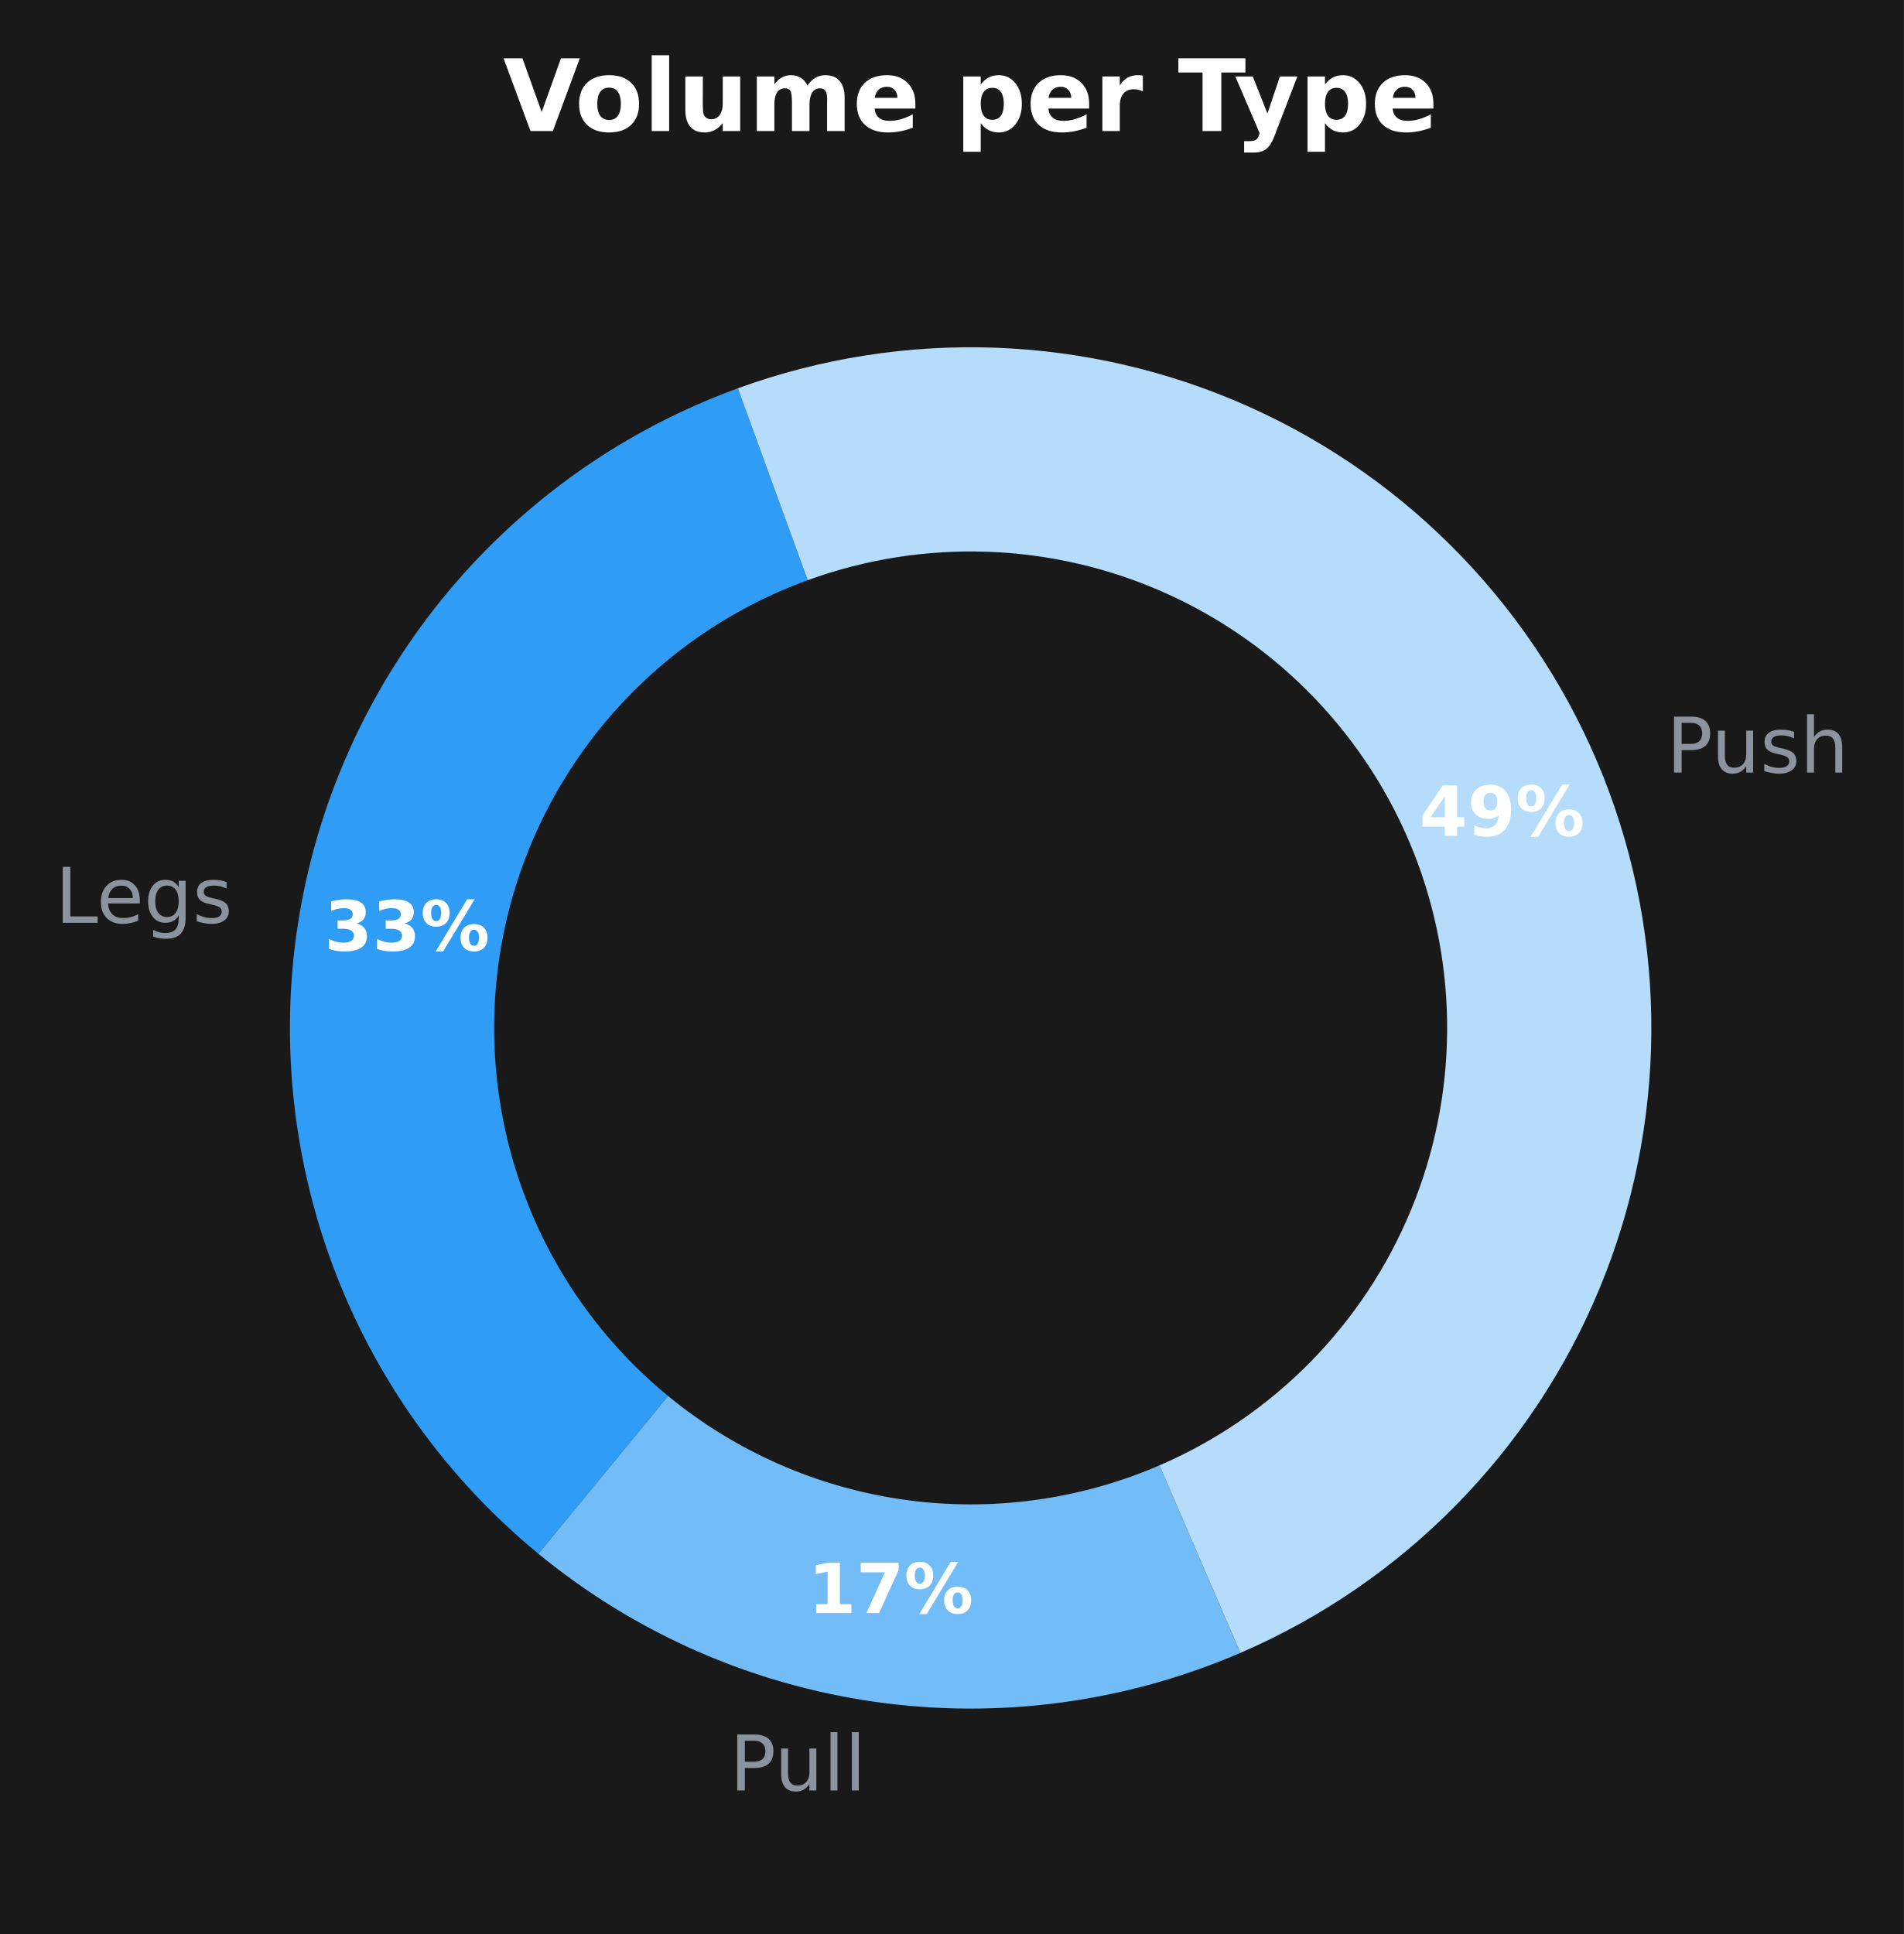
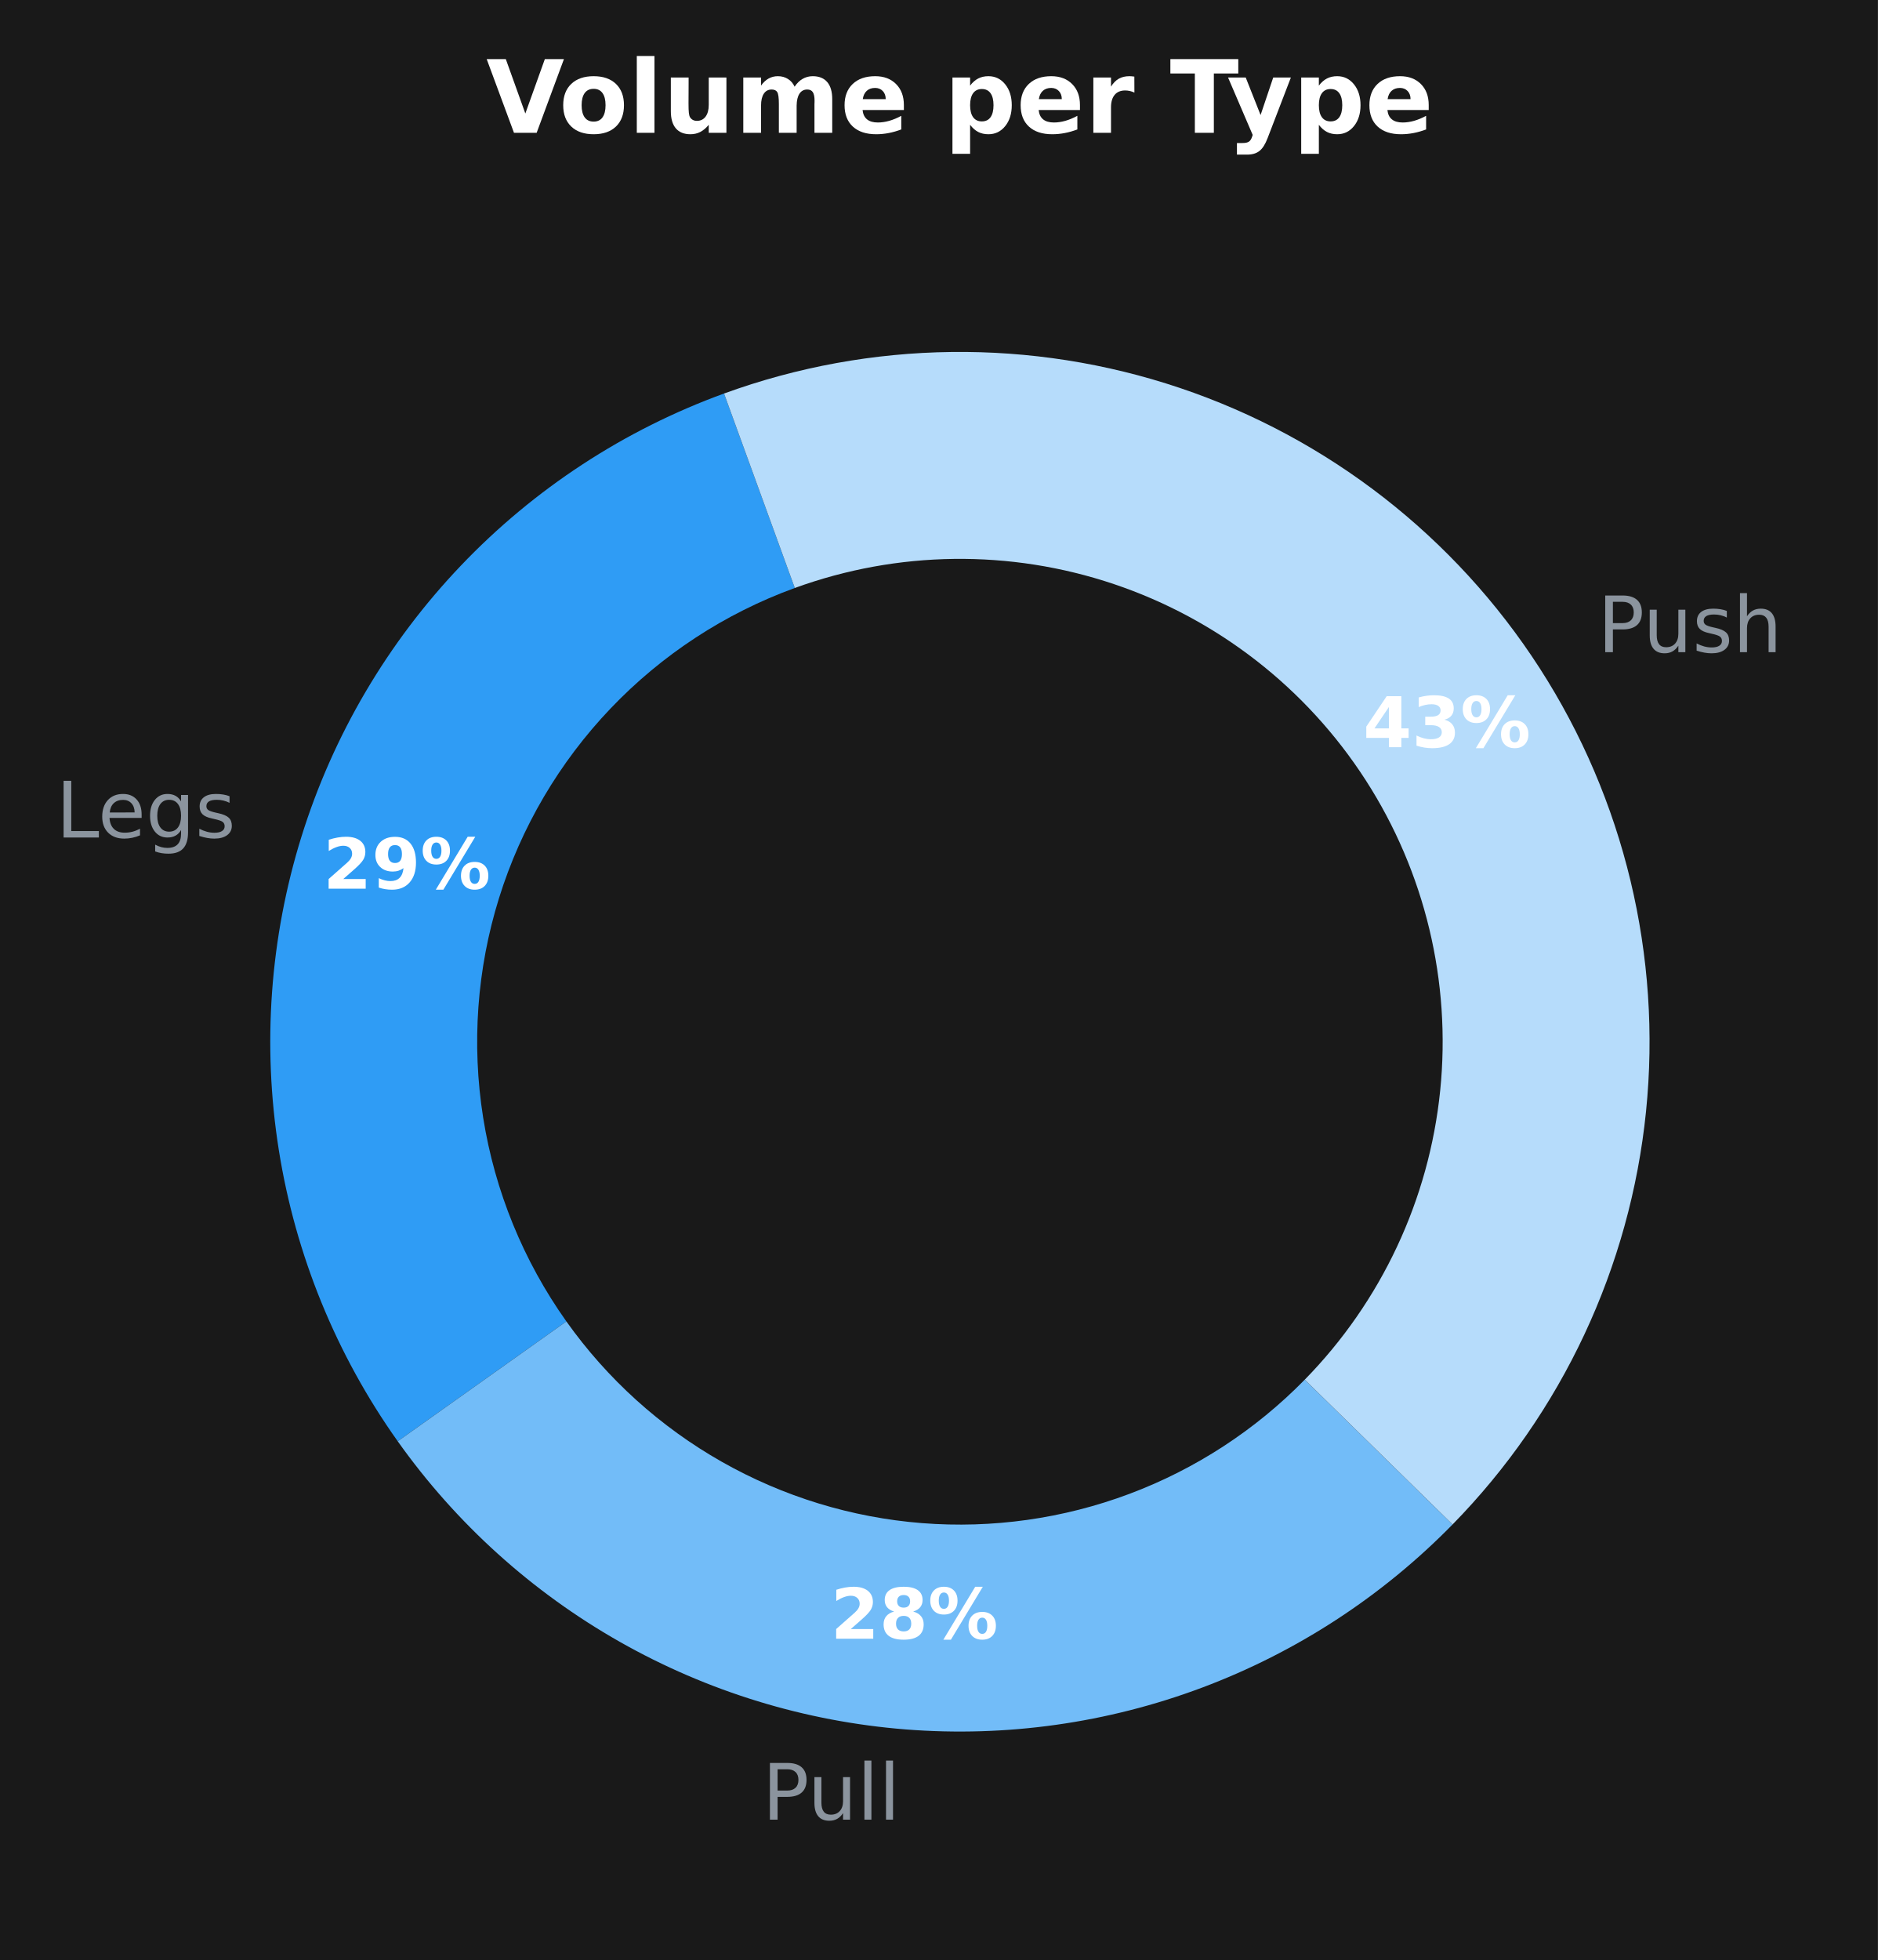
- <svg xmlns="http://www.w3.org/2000/svg" xmlns:xlink="http://www.w3.org/1999/xlink" width="248.1pt" height="252.038pt" viewBox="0 0 248.1 252.038" version="1.1">
+ <svg xmlns="http://www.w3.org/2000/svg" xmlns:xlink="http://www.w3.org/1999/xlink" width="241.546pt" height="252.038pt" viewBox="0 0 241.546 252.038" version="1.1">
  <defs>
    <style type="text/css">*{stroke-linejoin: round; stroke-linecap: butt}</style>
  </defs>
  <g id="figure_1">
    <g id="patch_1">
-       <path d="M 0 252.038  L 248.1 252.038  L 248.1 0  L 0 0  z " style="fill: #191919" />
+       <path d="M 0 252.038  L 241.546 252.038  L 241.546 0  L 0 0  z " style="fill: #191919" />
    </g>
    <g id="axes_1">
      <g id="patch_2">
-         <path d="M 96.146 50.603  C 81.444 55.955 68.416 65.101 58.389 77.112  C 48.363 89.122 41.69 103.574 39.051 118.996  C 36.412 134.417 37.899 150.265 43.362 164.926  C 48.824 179.588 58.069 192.546 70.155 202.481  L 87.054 181.924  C 78.593 174.969 72.122 165.899 68.298 155.636  C 64.475 145.373 63.434 134.279 65.281 123.484  C 67.128 112.689 71.799 102.573 78.818 94.166  C 85.836 85.758 94.956 79.356 105.247 75.61  z " style="fill: #2f9cf5" />
+         <path d="M 93.128 50.603  C 80.295 55.274 68.712 62.847 59.285 72.728  C 49.858 82.61 42.839 94.536 38.777 107.575  C 34.715 120.614 33.718 134.416 35.865 147.903  C 38.013 161.391 43.246 174.201 51.156 185.334  L 72.849 169.921  C 67.312 162.128 63.649 153.161 62.146 143.72  C 60.643 134.279 61.34 124.617 64.184 115.49  C 67.027 106.363 71.94 98.014 78.539 91.097  C 85.138 84.18 93.246 78.879 102.229 75.61  z " style="fill: #2f9cf5" />
      </g>
      <g id="patch_3">
-         <path d="M 70.155 202.481  C 82.743 212.829 97.943 219.511 114.079 221.79  C 130.215 224.069 146.671 221.858 161.633 215.401  L 151.088 190.968  C 140.615 195.488 129.096 197.036 117.801 195.441  C 106.506 193.845 95.866 189.168 87.054 181.924  z " style="fill: #72bcf8" />
+         <path d="M 51.156 185.334  C 58.672 195.914 68.42 204.716 79.709 211.118  C 90.999 217.52 103.556 221.367 116.494 222.388  C 129.432 223.408 142.438 221.576 154.591 217.022  C 166.744 212.468 177.751 205.303 186.833 196.032  L 167.823 177.409  C 161.465 183.899 153.761 188.915 145.254 192.103  C 136.746 195.291 127.643 196.573 118.586 195.859  C 109.529 195.145 100.739 192.452 92.836 187.97  C 84.934 183.489 78.111 177.327 72.849 169.921  z " style="fill: #72bcf8" />
      </g>
      <g id="patch_4">
-         <path d="M 161.633 215.401  C 182.814 206.26 199.615 189.207 208.441 167.892  C 217.266 146.578 217.437 122.639 208.918 101.2  C 200.399 79.762 183.843 62.47 162.795 53.026  C 141.747 43.583 117.824 42.713 96.146 50.603  L 105.247 75.61  C 120.422 70.087 137.168 70.695 151.902 77.306  C 166.635 83.916 178.224 96.021 184.188 111.028  C 190.151 126.035 190.031 142.792 183.854 157.712  C 177.676 172.632 165.915 184.569 151.088 190.968  z " style="fill: #b6dcfb" />
+         <path d="M 186.833 196.032  C 200.903 181.668 209.681 162.938 211.715 142.933  C 213.75 122.929 208.923 102.815 198.032 85.913  C 187.141 69.01 170.82 56.303 151.763 49.888  C 132.706 43.474 112.023 43.726 93.128 50.603  L 102.229 75.61  C 115.456 70.796 129.934 70.619 143.274 75.109  C 156.614 79.599 168.039 88.494 175.662 100.326  C 183.286 112.158 186.665 126.238 185.241 140.241  C 183.816 154.244 177.672 167.355 167.823 177.409  z " style="fill: #b6dcfb" />
      </g>
      <g id="matplotlib.axis_1" />
      <g id="matplotlib.axis_2" />
      <g id="text_1">
-         <g style="fill: #8b949e" transform="translate(7.2 120.2588) scale(0.1 -0.1)">
+         <g style="fill: #8b949e" transform="translate(7.2 107.696) scale(0.1 -0.1)">
          <defs>
            <path id="DejaVuSans-4c" d="M 628 4666  L 1259 4666  L 1259 531  L 3531 531  L 3531 0  L 628 0  L 628 4666  z " transform="scale(0.015625)" />
            <path id="DejaVuSans-65" d="M 3597 1894  L 3597 1613  L 953 1613  Q 991 1019 1311 708  Q 1631 397 2203 397  Q 2534 397 2845 478  Q 3156 559 3463 722  L 3463 178  Q 3153 47 2828 -22  Q 2503 -91 2169 -91  Q 1331 -91 842 396  Q 353 884 353 1716  Q 353 2575 817 3079  Q 1281 3584 2069 3584  Q 2775 3584 3186 3129  Q 3597 2675 3597 1894  z M 3022 2063  Q 3016 2534 2758 2815  Q 2500 3097 2075 3097  Q 1594 3097 1305 2825  Q 1016 2553 972 2059  L 3022 2063  z " transform="scale(0.015625)" />
            <path id="DejaVuSans-67" d="M 2906 1791  Q 2906 2416 2648 2759  Q 2391 3103 1925 3103  Q 1463 3103 1205 2759  Q 947 2416 947 1791  Q 947 1169 1205 825  Q 1463 481 1925 481  Q 2391 481 2648 825  Q 2906 1169 2906 1791  z M 3481 434  Q 3481 -459 3084 -895  Q 2688 -1331 1869 -1331  Q 1566 -1331 1297 -1286  Q 1028 -1241 775 -1147  L 775 -588  Q 1028 -725 1275 -790  Q 1522 -856 1778 -856  Q 2344 -856 2625 -561  Q 2906 -266 2906 331  L 2906 616  Q 2728 306 2450 153  Q 2172 0 1784 0  Q 1141 0 747 490  Q 353 981 353 1791  Q 353 2603 747 3093  Q 1141 3584 1784 3584  Q 2172 3584 2450 3431  Q 2728 3278 2906 2969  L 2906 3500  L 3481 3500  L 3481 434  z " transform="scale(0.015625)" />
            <path id="DejaVuSans-73" d="M 2834 3397  L 2834 2853  Q 2591 2978 2328 3040  Q 2066 3103 1784 3103  Q 1356 3103 1142 2972  Q 928 2841 928 2578  Q 928 2378 1081 2264  Q 1234 2150 1697 2047  L 1894 2003  Q 2506 1872 2764 1633  Q 3022 1394 3022 966  Q 3022 478 2636 193  Q 2250 -91 1575 -91  Q 1294 -91 989 -36  Q 684 19 347 128  L 347 722  Q 666 556 975 473  Q 1284 391 1588 391  Q 1994 391 2212 530  Q 2431 669 2431 922  Q 2431 1156 2273 1281  Q 2116 1406 1581 1522  L 1381 1569  Q 847 1681 609 1914  Q 372 2147 372 2553  Q 372 3047 722 3315  Q 1072 3584 1716 3584  Q 2034 3584 2315 3537  Q 2597 3491 2834 3397  z " transform="scale(0.015625)" />
          </defs>
          <use xlink:href="#DejaVuSans-4c" />
          <use xlink:href="#DejaVuSans-65" transform="translate(53.96289 0)" />
          <use xlink:href="#DejaVuSans-67" transform="translate(115.4863 0)" />
          <use xlink:href="#DejaVuSans-73" transform="translate(178.9629 0)" />
        </g>
      </g>
      <g id="text_2">
-         <g style="fill: #ffffff" transform="translate(42.26922 123.873) scale(0.09 -0.09)">
+         <g style="fill: #ffffff" transform="translate(41.55594 114.2796) scale(0.09 -0.09)">
          <defs>
-             <path id="DejaVuSans-Bold-33" d="M 2981 2516  Q 3453 2394 3698 2092  Q 3944 1791 3944 1325  Q 3944 631 3412 270  Q 2881 -91 1863 -91  Q 1503 -91 1142 -33  Q 781 25 428 141  L 428 1069  Q 766 900 1098 814  Q 1431 728 1753 728  Q 2231 728 2486 893  Q 2741 1059 2741 1369  Q 2741 1688 2480 1852  Q 2219 2016 1709 2016  L 1228 2016  L 1228 2791  L 1734 2791  Q 2188 2791 2409 2933  Q 2631 3075 2631 3366  Q 2631 3634 2415 3781  Q 2200 3928 1806 3928  Q 1516 3928 1219 3862  Q 922 3797 628 3669  L 628 4550  Q 984 4650 1334 4700  Q 1684 4750 2022 4750  Q 2931 4750 3382 4451  Q 3834 4153 3834 3553  Q 3834 3144 3618 2883  Q 3403 2622 2981 2516  z " transform="scale(0.015625)" />
+             <path id="DejaVuSans-Bold-32" d="M 1844 884  L 3897 884  L 3897 0  L 506 0  L 506 884  L 2209 2388  Q 2438 2594 2547 2791  Q 2656 2988 2656 3200  Q 2656 3528 2436 3728  Q 2216 3928 1850 3928  Q 1569 3928 1234 3808  Q 900 3688 519 3450  L 519 4475  Q 925 4609 1322 4679  Q 1719 4750 2100 4750  Q 2938 4750 3402 4381  Q 3866 4013 3866 3353  Q 3866 2972 3669 2642  Q 3472 2313 2841 1759  L 1844 884  z " transform="scale(0.015625)" />
+             <path id="DejaVuSans-Bold-39" d="M 641 103  L 641 966  Q 928 831 1190 764  Q 1453 697 1709 697  Q 2247 697 2547 995  Q 2847 1294 2900 1881  Q 2688 1725 2447 1647  Q 2206 1569 1925 1569  Q 1209 1569 770 1986  Q 331 2403 331 3084  Q 331 3838 820 4291  Q 1309 4744 2131 4744  Q 3044 4744 3544 4128  Q 4044 3513 4044 2388  Q 4044 1231 3459 570  Q 2875 -91 1856 -91  Q 1528 -91 1228 -42  Q 928 6 641 103  z M 2125 2350  Q 2441 2350 2600 2554  Q 2759 2759 2759 3169  Q 2759 3575 2600 3781  Q 2441 3988 2125 3988  Q 1809 3988 1650 3781  Q 1491 3575 1491 3169  Q 1491 2759 1650 2554  Q 1809 2350 2125 2350  z " transform="scale(0.015625)" />
            <path id="DejaVuSans-Bold-25" d="M 4959 1925  Q 4738 1925 4616 1733  Q 4494 1541 4494 1184  Q 4494 825 4614 633  Q 4734 441 4959 441  Q 5184 441 5303 633  Q 5422 825 5422 1184  Q 5422 1541 5301 1733  Q 5181 1925 4959 1925  z M 4959 2450  Q 5541 2450 5875 2112  Q 6209 1775 6209 1184  Q 6209 594 5875 251  Q 5541 -91 4959 -91  Q 4378 -91 4042 251  Q 3706 594 3706 1184  Q 3706 1772 4042 2111  Q 4378 2450 4959 2450  z M 2094 -91  L 1403 -91  L 4319 4750  L 5013 4750  L 2094 -91  z M 1453 4750  Q 2034 4750 2367 4411  Q 2700 4072 2700 3481  Q 2700 2891 2367 2550  Q 2034 2209 1453 2209  Q 872 2209 539 2550  Q 206 2891 206 3481  Q 206 4072 539 4411  Q 872 4750 1453 4750  z M 1453 4225  Q 1228 4225 1106 4031  Q 984 3838 984 3481  Q 984 3122 1106 2926  Q 1228 2731 1453 2731  Q 1678 2731 1798 2926  Q 1919 3122 1919 3481  Q 1919 3838 1797 4031  Q 1675 4225 1453 4225  z " transform="scale(0.015625)" />
          </defs>
-           <use xlink:href="#DejaVuSans-Bold-33" />
-           <use xlink:href="#DejaVuSans-Bold-33" transform="translate(69.58008 0)" />
+           <use xlink:href="#DejaVuSans-Bold-32" />
+           <use xlink:href="#DejaVuSans-Bold-39" transform="translate(69.58008 0)" />
          <use xlink:href="#DejaVuSans-Bold-25" transform="translate(139.1602 0)" />
        </g>
      </g>
      <g id="text_3">
-         <g style="fill: #8b949e" transform="translate(95.09013 233.3329) scale(0.1 -0.1)">
+         <g style="fill: #8b949e" transform="translate(98.04873 233.9899) scale(0.1 -0.1)">
          <defs>
            <path id="DejaVuSans-50" d="M 1259 4147  L 1259 2394  L 2053 2394  Q 2494 2394 2734 2622  Q 2975 2850 2975 3272  Q 2975 3691 2734 3919  Q 2494 4147 2053 4147  L 1259 4147  z M 628 4666  L 2053 4666  Q 2838 4666 3239 4311  Q 3641 3956 3641 3272  Q 3641 2581 3239 2228  Q 2838 1875 2053 1875  L 1259 1875  L 1259 0  L 628 0  L 628 4666  z " transform="scale(0.015625)" />
            <path id="DejaVuSans-75" d="M 544 1381  L 544 3500  L 1119 3500  L 1119 1403  Q 1119 906 1312 657  Q 1506 409 1894 409  Q 2359 409 2629 706  Q 2900 1003 2900 1516  L 2900 3500  L 3475 3500  L 3475 0  L 2900 0  L 2900 538  Q 2691 219 2414 64  Q 2138 -91 1772 -91  Q 1169 -91 856 284  Q 544 659 544 1381  z M 1991 3584  L 1991 3584  z " transform="scale(0.015625)" />
            <path id="DejaVuSans-6c" d="M 603 4863  L 1178 4863  L 1178 0  L 603 0  L 603 4863  z " transform="scale(0.015625)" />
          </defs>
          <use xlink:href="#DejaVuSans-50" />
          <use xlink:href="#DejaVuSans-75" transform="translate(58.55273 0)" />
          <use xlink:href="#DejaVuSans-6c" transform="translate(121.9316 0)" />
          <use xlink:href="#DejaVuSans-6c" transform="translate(149.7148 0)" />
        </g>
      </g>
      <g id="text_4">
-         <g style="fill: #ffffff" transform="translate(105.2927 210.2205) scale(0.09 -0.09)">
+         <g style="fill: #ffffff" transform="translate(106.8387 210.7223) scale(0.09 -0.09)">
          <defs>
-             <path id="DejaVuSans-Bold-31" d="M 750 831  L 1813 831  L 1813 3847  L 722 3622  L 722 4441  L 1806 4666  L 2950 4666  L 2950 831  L 4013 831  L 4013 0  L 750 0  L 750 831  z " transform="scale(0.015625)" />
-             <path id="DejaVuSans-Bold-37" d="M 428 4666  L 3944 4666  L 3944 3988  L 2125 0  L 953 0  L 2675 3781  L 428 3781  L 428 4666  z " transform="scale(0.015625)" />
+             <path id="DejaVuSans-Bold-38" d="M 2228 2088  Q 1891 2088 1709 1903  Q 1528 1719 1528 1375  Q 1528 1031 1709 848  Q 1891 666 2228 666  Q 2563 666 2741 848  Q 2919 1031 2919 1375  Q 2919 1722 2741 1905  Q 2563 2088 2228 2088  z M 1350 2484  Q 925 2613 709 2878  Q 494 3144 494 3541  Q 494 4131 934 4440  Q 1375 4750 2228 4750  Q 3075 4750 3515 4442  Q 3956 4134 3956 3541  Q 3956 3144 3739 2878  Q 3522 2613 3097 2484  Q 3572 2353 3814 2058  Q 4056 1763 4056 1313  Q 4056 619 3595 264  Q 3134 -91 2228 -91  Q 1319 -91 855 264  Q 391 619 391 1313  Q 391 1763 633 2058  Q 875 2353 1350 2484  z M 1631 3419  Q 1631 3141 1786 2991  Q 1941 2841 2228 2841  Q 2509 2841 2662 2991  Q 2816 3141 2816 3419  Q 2816 3697 2662 3845  Q 2509 3994 2228 3994  Q 1941 3994 1786 3844  Q 1631 3694 1631 3419  z " transform="scale(0.015625)" />
          </defs>
-           <use xlink:href="#DejaVuSans-Bold-31" />
-           <use xlink:href="#DejaVuSans-Bold-37" transform="translate(69.58008 0)" />
+           <use xlink:href="#DejaVuSans-Bold-32" />
+           <use xlink:href="#DejaVuSans-Bold-38" transform="translate(69.58008 0)" />
          <use xlink:href="#DejaVuSans-Bold-25" transform="translate(139.1602 0)" />
        </g>
      </g>
      <g id="text_5">
-         <g style="fill: #8b949e" transform="translate(217.1613 100.6839) scale(0.1 -0.1)">
+         <g style="fill: #8b949e" transform="translate(205.4886 83.86737) scale(0.1 -0.1)">
          <defs>
            <path id="DejaVuSans-68" d="M 3513 2113  L 3513 0  L 2938 0  L 2938 2094  Q 2938 2591 2744 2837  Q 2550 3084 2163 3084  Q 1697 3084 1428 2787  Q 1159 2491 1159 1978  L 1159 0  L 581 0  L 581 4863  L 1159 4863  L 1159 2956  Q 1366 3272 1645 3428  Q 1925 3584 2291 3584  Q 2894 3584 3203 3211  Q 3513 2838 3513 2113  z " transform="scale(0.015625)" />
          </defs>
          <use xlink:href="#DejaVuSans-50" />
          <use xlink:href="#DejaVuSans-75" transform="translate(58.55273 0)" />
          <use xlink:href="#DejaVuSans-73" transform="translate(121.9316 0)" />
          <use xlink:href="#DejaVuSans-68" transform="translate(174.0312 0)" />
        </g>
      </g>
      <g id="text_6">
-         <g style="fill: #ffffff" transform="translate(184.9573 108.925) scale(0.09 -0.09)">
+         <g style="fill: #ffffff" transform="translate(175.3304 96.08325) scale(0.09 -0.09)">
          <defs>
            <path id="DejaVuSans-Bold-34" d="M 2356 3675  L 1038 1722  L 2356 1722  L 2356 3675  z M 2156 4666  L 3494 4666  L 3494 1722  L 4159 1722  L 4159 850  L 3494 850  L 3494 0  L 2356 0  L 2356 850  L 288 850  L 288 1881  L 2156 4666  z " transform="scale(0.015625)" />
-             <path id="DejaVuSans-Bold-39" d="M 641 103  L 641 966  Q 928 831 1190 764  Q 1453 697 1709 697  Q 2247 697 2547 995  Q 2847 1294 2900 1881  Q 2688 1725 2447 1647  Q 2206 1569 1925 1569  Q 1209 1569 770 1986  Q 331 2403 331 3084  Q 331 3838 820 4291  Q 1309 4744 2131 4744  Q 3044 4744 3544 4128  Q 4044 3513 4044 2388  Q 4044 1231 3459 570  Q 2875 -91 1856 -91  Q 1528 -91 1228 -42  Q 928 6 641 103  z M 2125 2350  Q 2441 2350 2600 2554  Q 2759 2759 2759 3169  Q 2759 3575 2600 3781  Q 2441 3988 2125 3988  Q 1809 3988 1650 3781  Q 1491 3575 1491 3169  Q 1491 2759 1650 2554  Q 1809 2350 2125 2350  z " transform="scale(0.015625)" />
+             <path id="DejaVuSans-Bold-33" d="M 2981 2516  Q 3453 2394 3698 2092  Q 3944 1791 3944 1325  Q 3944 631 3412 270  Q 2881 -91 1863 -91  Q 1503 -91 1142 -33  Q 781 25 428 141  L 428 1069  Q 766 900 1098 814  Q 1431 728 1753 728  Q 2231 728 2486 893  Q 2741 1059 2741 1369  Q 2741 1688 2480 1852  Q 2219 2016 1709 2016  L 1228 2016  L 1228 2791  L 1734 2791  Q 2188 2791 2409 2933  Q 2631 3075 2631 3366  Q 2631 3634 2415 3781  Q 2200 3928 1806 3928  Q 1516 3928 1219 3862  Q 922 3797 628 3669  L 628 4550  Q 984 4650 1334 4700  Q 1684 4750 2022 4750  Q 2931 4750 3382 4451  Q 3834 4153 3834 3553  Q 3834 3144 3618 2883  Q 3403 2622 2981 2516  z " transform="scale(0.015625)" />
          </defs>
          <use xlink:href="#DejaVuSans-Bold-34" />
-           <use xlink:href="#DejaVuSans-Bold-39" transform="translate(69.58008 0)" />
+           <use xlink:href="#DejaVuSans-Bold-33" transform="translate(69.58008 0)" />
          <use xlink:href="#DejaVuSans-Bold-25" transform="translate(139.1602 0)" />
        </g>
      </g>
      <g id="text_7">
-         <g style="fill: #ffffff" transform="translate(65.55473 17.07797) scale(0.13 -0.13)">
+         <g style="fill: #ffffff" transform="translate(62.53703 17.07797) scale(0.13 -0.13)">
          <defs>
            <path id="DejaVuSans-Bold-56" d="M 31 4666  L 1241 4666  L 2478 1222  L 3713 4666  L 4922 4666  L 3194 0  L 1759 0  L 31 4666  z " transform="scale(0.015625)" />
            <path id="DejaVuSans-Bold-6f" d="M 2203 2784  Q 1831 2784 1636 2517  Q 1441 2250 1441 1747  Q 1441 1244 1636 976  Q 1831 709 2203 709  Q 2569 709 2762 976  Q 2956 1244 2956 1747  Q 2956 2250 2762 2517  Q 2569 2784 2203 2784  z M 2203 3584  Q 3106 3584 3614 3096  Q 4122 2609 4122 1747  Q 4122 884 3614 396  Q 3106 -91 2203 -91  Q 1297 -91 786 396  Q 275 884 275 1747  Q 275 2609 786 3096  Q 1297 3584 2203 3584  z " transform="scale(0.015625)" />
            <path id="DejaVuSans-Bold-6c" d="M 538 4863  L 1656 4863  L 1656 0  L 538 0  L 538 4863  z " transform="scale(0.015625)" />
            <path id="DejaVuSans-Bold-75" d="M 500 1363  L 500 3500  L 1625 3500  L 1625 3150  Q 1625 2866 1622 2436  Q 1619 2006 1619 1863  Q 1619 1441 1641 1255  Q 1663 1069 1716 984  Q 1784 875 1895 815  Q 2006 756 2150 756  Q 2500 756 2700 1025  Q 2900 1294 2900 1772  L 2900 3500  L 4019 3500  L 4019 0  L 2900 0  L 2900 506  Q 2647 200 2364 54  Q 2081 -91 1741 -91  Q 1134 -91 817 281  Q 500 653 500 1363  z " transform="scale(0.015625)" />
            <path id="DejaVuSans-Bold-6d" d="M 3781 2919  Q 3994 3244 4286 3414  Q 4578 3584 4928 3584  Q 5531 3584 5847 3212  Q 6163 2841 6163 2131  L 6163 0  L 5038 0  L 5038 1825  Q 5041 1866 5042 1909  Q 5044 1953 5044 2034  Q 5044 2406 4934 2573  Q 4825 2741 4581 2741  Q 4263 2741 4089 2478  Q 3916 2216 3909 1719  L 3909 0  L 2784 0  L 2784 1825  Q 2784 2406 2684 2573  Q 2584 2741 2328 2741  Q 2006 2741 1831 2477  Q 1656 2213 1656 1722  L 1656 0  L 531 0  L 531 3500  L 1656 3500  L 1656 2988  Q 1863 3284 2130 3434  Q 2397 3584 2719 3584  Q 3081 3584 3359 3409  Q 3638 3234 3781 2919  z " transform="scale(0.015625)" />
            <path id="DejaVuSans-Bold-65" d="M 4031 1759  L 4031 1441  L 1416 1441  Q 1456 1047 1700 850  Q 1944 653 2381 653  Q 2734 653 3104 758  Q 3475 863 3866 1075  L 3866 213  Q 3469 63 3072 -14  Q 2675 -91 2278 -91  Q 1328 -91 801 392  Q 275 875 275 1747  Q 275 2603 792 3093  Q 1309 3584 2216 3584  Q 3041 3584 3536 3087  Q 4031 2591 4031 1759  z M 2881 2131  Q 2881 2450 2695 2645  Q 2509 2841 2209 2841  Q 1884 2841 1681 2658  Q 1478 2475 1428 2131  L 2881 2131  z " transform="scale(0.015625)" />
            <path id="DejaVuSans-Bold-20" transform="scale(0.015625)" />
            <path id="DejaVuSans-Bold-70" d="M 1656 506  L 1656 -1331  L 538 -1331  L 538 3500  L 1656 3500  L 1656 2988  Q 1888 3294 2169 3439  Q 2450 3584 2816 3584  Q 3463 3584 3878 3070  Q 4294 2556 4294 1747  Q 4294 938 3878 423  Q 3463 -91 2816 -91  Q 2450 -91 2169 54  Q 1888 200 1656 506  z M 2400 2772  Q 2041 2772 1848 2508  Q 1656 2244 1656 1747  Q 1656 1250 1848 986  Q 2041 722 2400 722  Q 2759 722 2948 984  Q 3138 1247 3138 1747  Q 3138 2247 2948 2509  Q 2759 2772 2400 2772  z " transform="scale(0.015625)" />
            <path id="DejaVuSans-Bold-72" d="M 3138 2547  Q 2991 2616 2845 2648  Q 2700 2681 2553 2681  Q 2122 2681 1889 2404  Q 1656 2128 1656 1613  L 1656 0  L 538 0  L 538 3500  L 1656 3500  L 1656 2925  Q 1872 3269 2151 3426  Q 2431 3584 2822 3584  Q 2878 3584 2943 3579  Q 3009 3575 3134 3559  L 3138 2547  z " transform="scale(0.015625)" />
            <path id="DejaVuSans-Bold-54" d="M 31 4666  L 4331 4666  L 4331 3756  L 2784 3756  L 2784 0  L 1581 0  L 1581 3756  L 31 3756  L 31 4666  z " transform="scale(0.015625)" />
            <path id="DejaVuSans-Bold-79" d="M 78 3500  L 1197 3500  L 2138 1125  L 2938 3500  L 4056 3500  L 2584 -331  Q 2363 -916 2067 -1148  Q 1772 -1381 1288 -1381  L 641 -1381  L 641 -647  L 991 -647  Q 1275 -647 1404 -556  Q 1534 -466 1606 -231  L 1638 -134  L 78 3500  z " transform="scale(0.015625)" />
          </defs>
          <use xlink:href="#DejaVuSans-Bold-56" />
          <use xlink:href="#DejaVuSans-Bold-6f" transform="translate(71.89258 0)" />
          <use xlink:href="#DejaVuSans-Bold-6c" transform="translate(140.5938 0)" />
          <use xlink:href="#DejaVuSans-Bold-75" transform="translate(174.8711 0)" />
          <use xlink:href="#DejaVuSans-Bold-6d" transform="translate(246.0625 0)" />
          <use xlink:href="#DejaVuSans-Bold-65" transform="translate(350.2617 0)" />
          <use xlink:href="#DejaVuSans-Bold-20" transform="translate(418.084 0)" />
          <use xlink:href="#DejaVuSans-Bold-70" transform="translate(452.8984 0)" />
          <use xlink:href="#DejaVuSans-Bold-65" transform="translate(524.4805 0)" />
          <use xlink:href="#DejaVuSans-Bold-72" transform="translate(592.3027 0)" />
          <use xlink:href="#DejaVuSans-Bold-20" transform="translate(641.6191 0)" />
          <use xlink:href="#DejaVuSans-Bold-54" transform="translate(676.4336 0)" />
          <use xlink:href="#DejaVuSans-Bold-79" transform="translate(732.7715 0)" />
          <use xlink:href="#DejaVuSans-Bold-70" transform="translate(797.957 0)" />
          <use xlink:href="#DejaVuSans-Bold-65" transform="translate(869.5391 0)" />
        </g>
      </g>
    </g>
  </g>
</svg>
